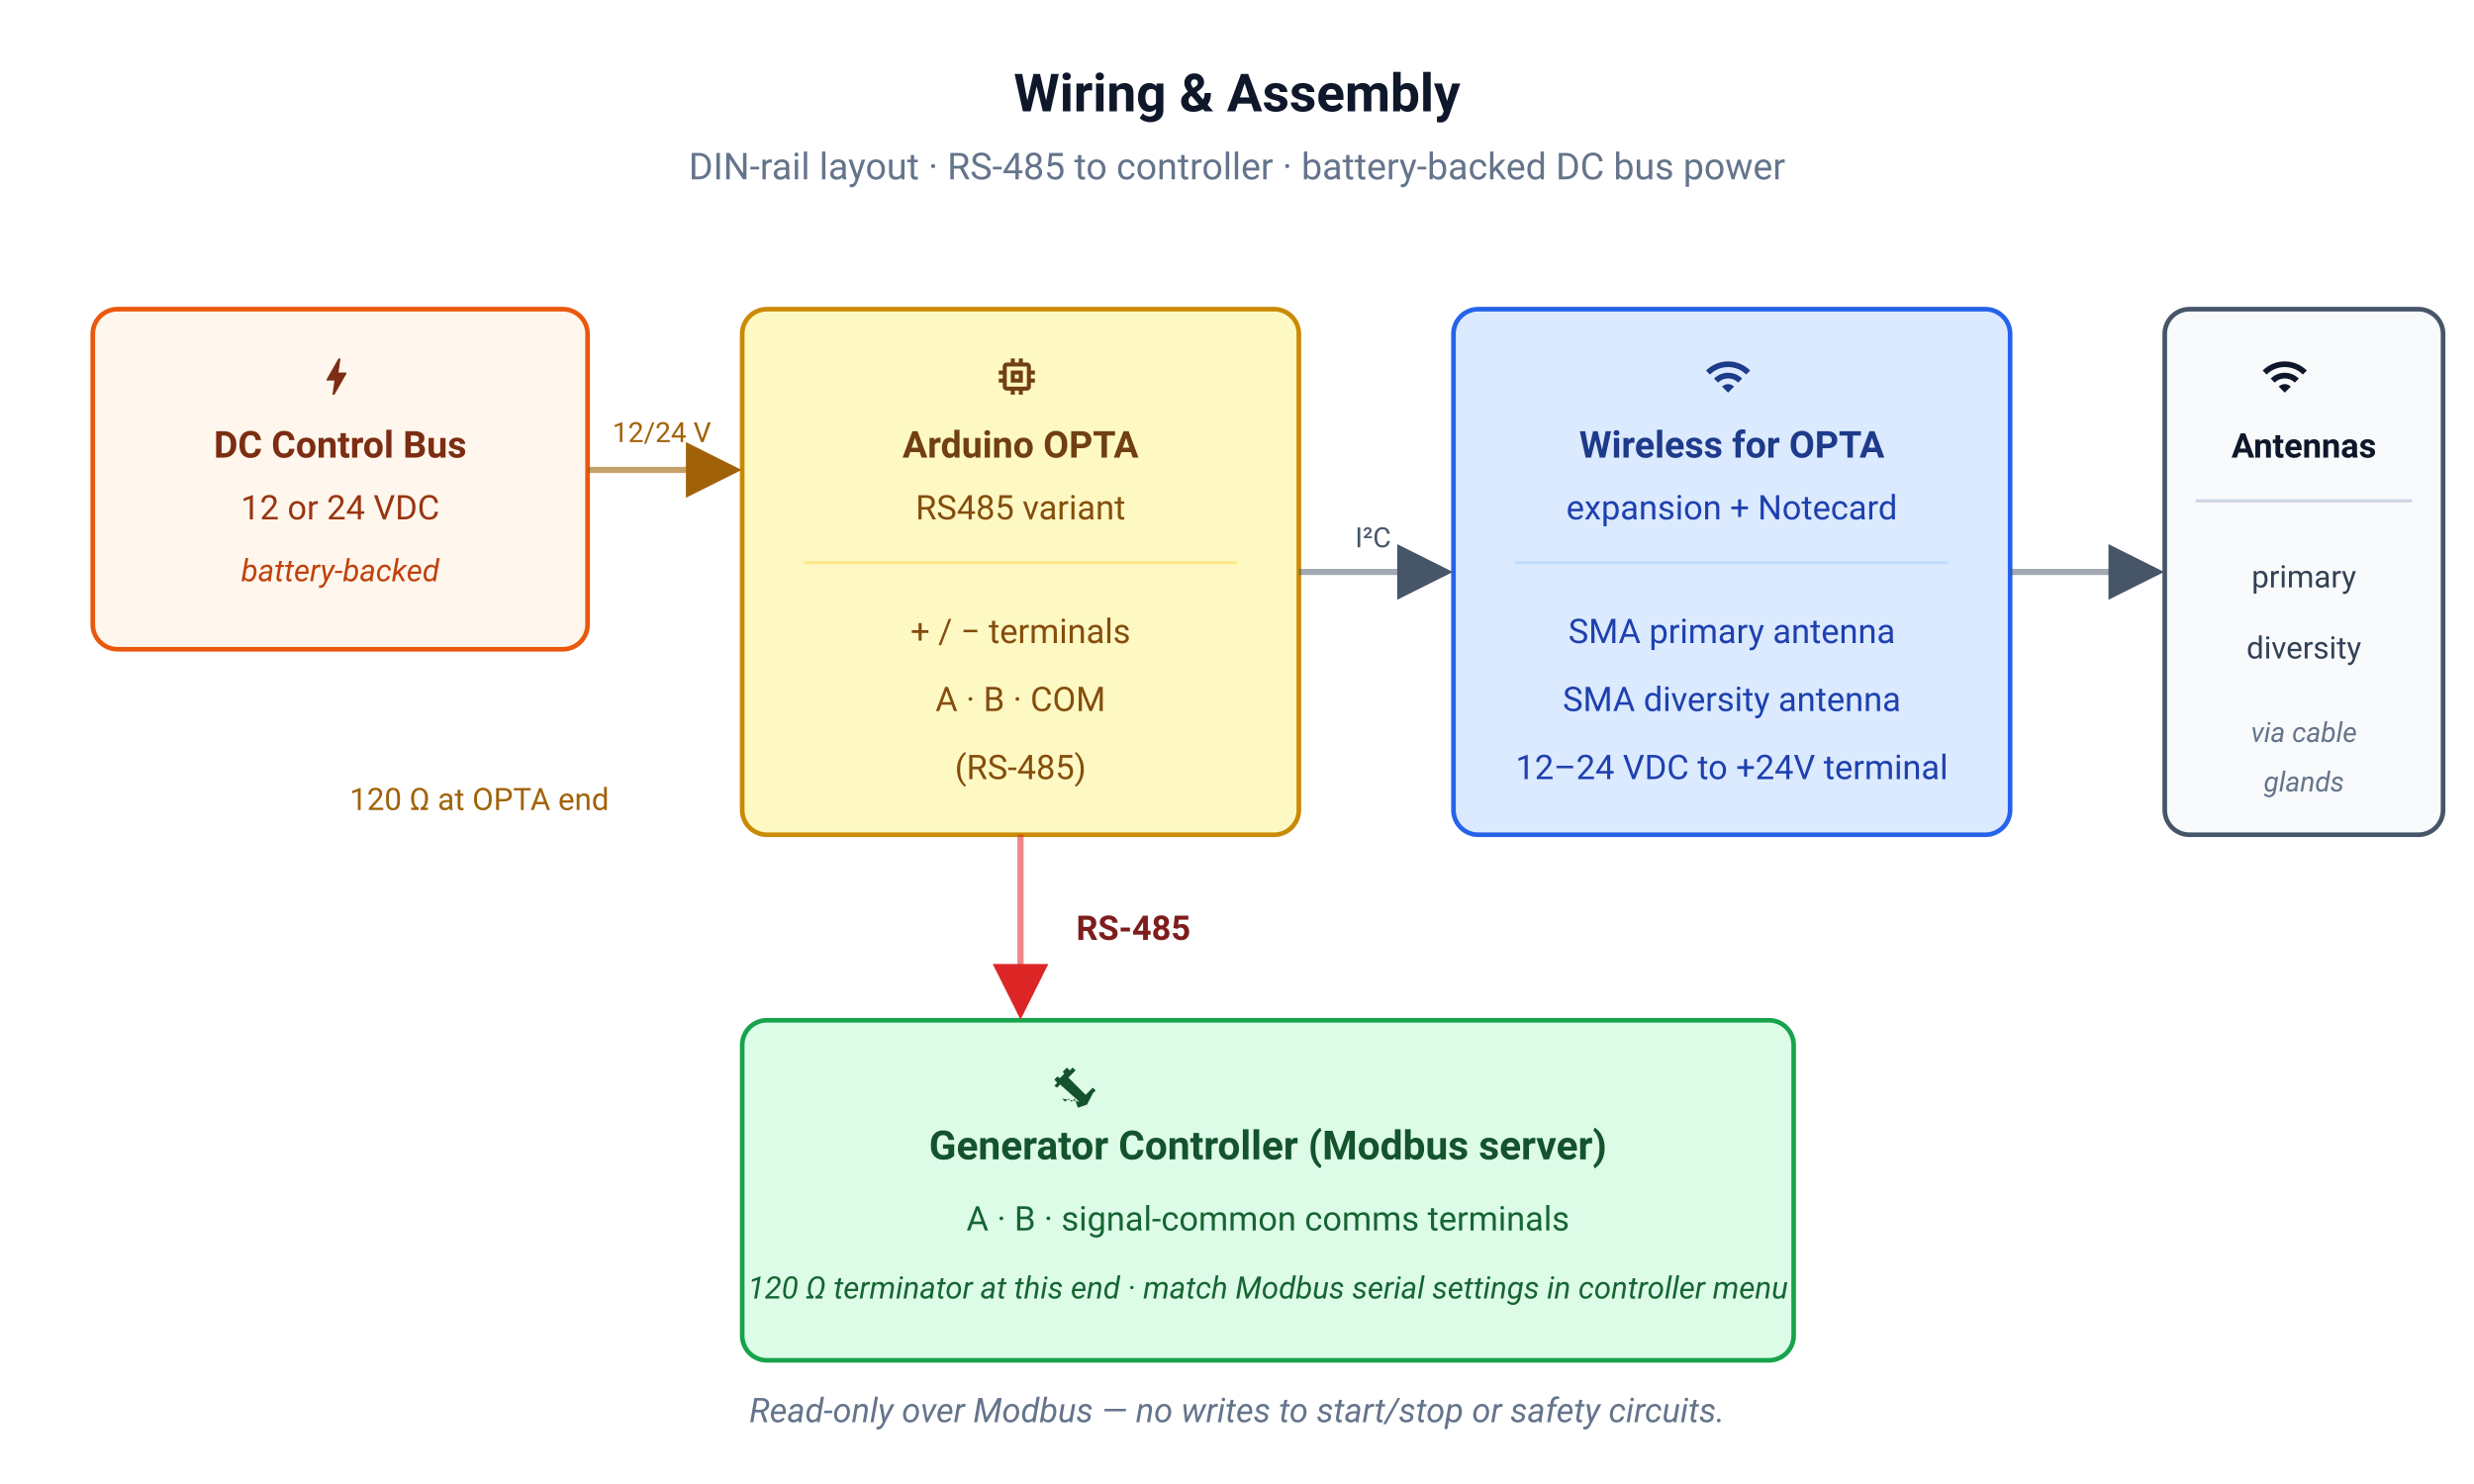
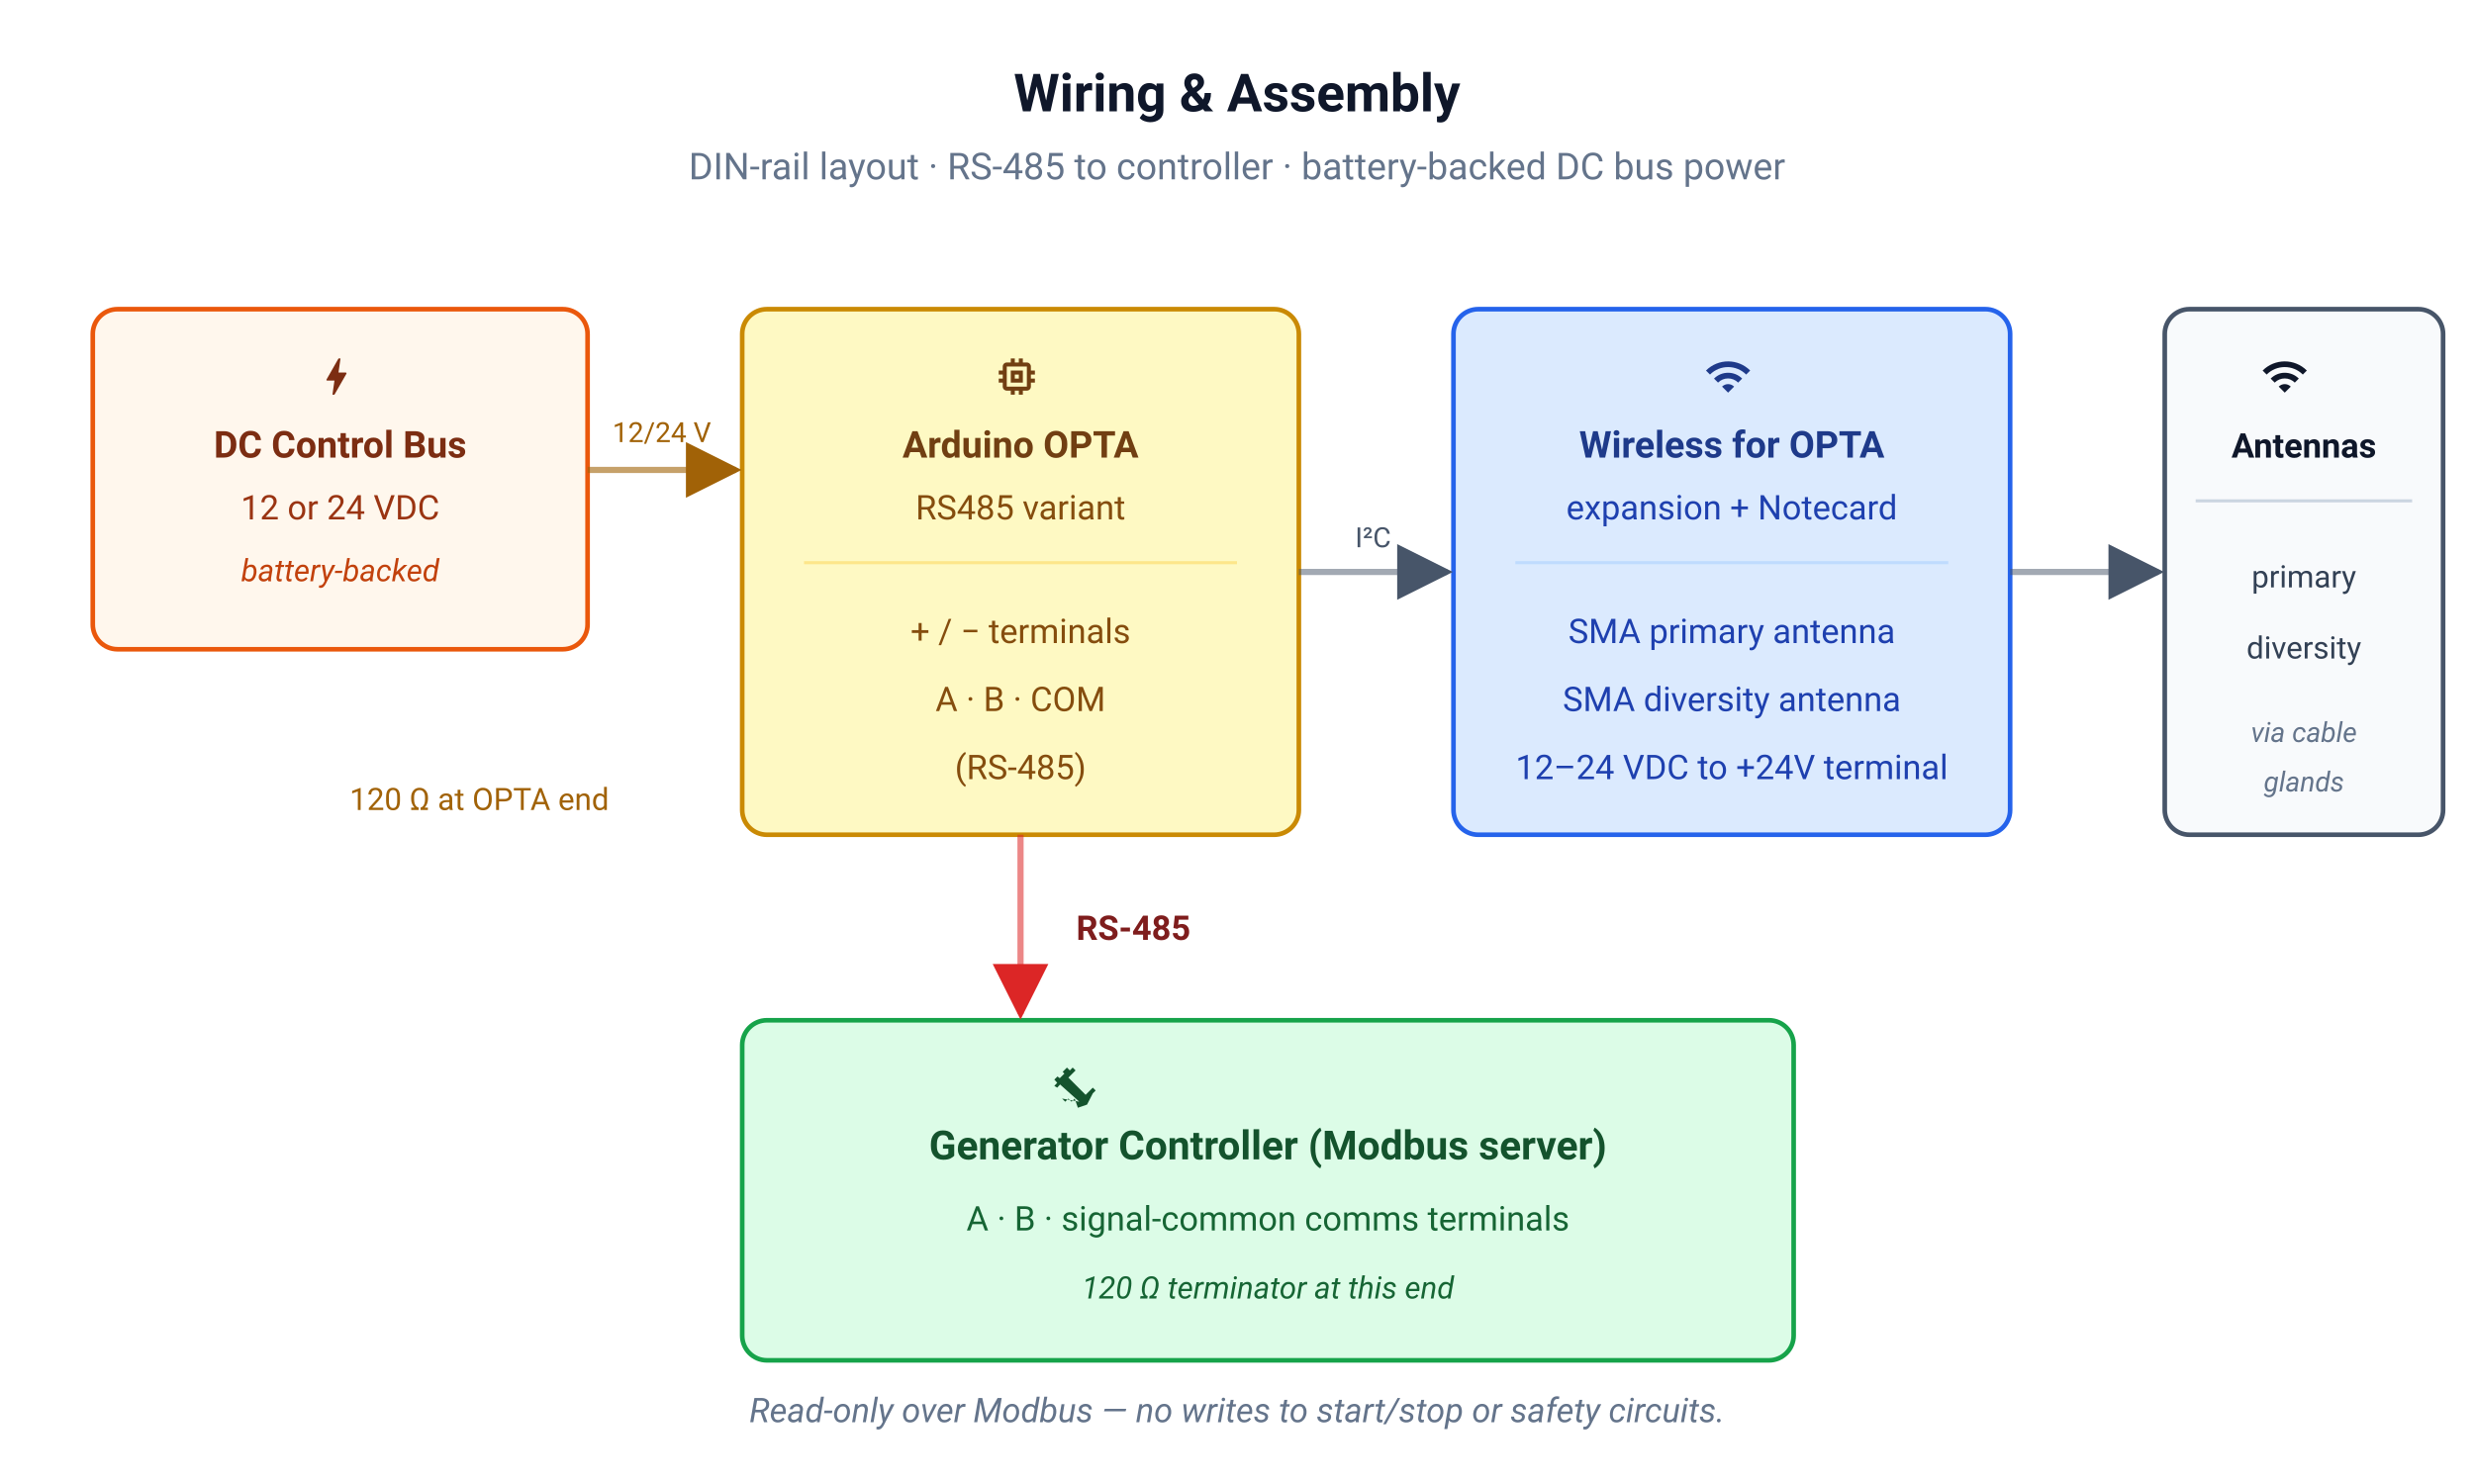
<svg xmlns="http://www.w3.org/2000/svg" viewBox="0 0 800 480" width="800" font-family="-apple-system,BlinkMacSystemFont,'Segoe UI',Roboto,sans-serif">
  <defs>
    <marker id="ar-gray" viewBox="0 0 10 10" refX="9" refY="5" markerWidth="9" markerHeight="9" orient="auto-start-reverse">
      <path d="M0,0 L10,5 L0,10 z" fill="#475569" />
    </marker>
    <marker id="ar-brown" viewBox="0 0 10 10" refX="9" refY="5" markerWidth="9" markerHeight="9" orient="auto-start-reverse">
      <path d="M0,0 L10,5 L0,10 z" fill="#a16207" />
    </marker>
    <marker id="ar-red" viewBox="0 0 10 10" refX="9" refY="5" markerWidth="9" markerHeight="9" orient="auto-start-reverse">
      <path d="M0,0 L10,5 L0,10 z" fill="#dc2626" />
    </marker>
  </defs>
  <rect width="800" height="480" fill="#ffffff" />
  <text x="400" y="36" text-anchor="middle" font-size="17" font-weight="700" fill="#0f172a">Wiring &amp; Assembly</text>
  <text x="400" y="58" text-anchor="middle" font-size="12" fill="#64748b">DIN-rail layout · RS-485 to controller · battery-backed DC bus power</text>
  <rect x="30" y="100" width="160" height="110" rx="8" fill="#fff7ed" stroke="#ea580c" stroke-width="1.5" />
  <g transform="translate(101,114) scale(0.65)" fill="#7c2d12">
    <path d="M11 21h-1l1-7H7.5c-.88 0-.33-.75-.31-.78C8.48 10.94 10.42 7.54 13.01 3h1l-1 7h3.51c.4 0 .62.19.4.66C12.97 17.55 11 21 11 21z" />
  </g>
  <text x="110" y="148" text-anchor="middle" font-size="12" font-weight="700" fill="#7c2d12">DC Control Bus</text>
  <text x="110" y="168" text-anchor="middle" font-size="11" fill="#9a3412">12 or 24 VDC</text>
  <text x="110" y="188" text-anchor="middle" font-size="10" fill="#c2410c" font-style="italic">battery-backed</text>
  <rect x="240" y="100" width="180" height="170" rx="8" fill="#fef9c3" stroke="#ca8a04" stroke-width="1.5" />
  <g transform="translate(321,114) scale(0.65)" fill="#713f12">
    <path d="M15 9H9v6h6V9zm-2 4h-2v-2h2v2zm8-2V9h-2V7c0-1.1-.9-2-2-2h-2V3h-2v2h-2V3H9v2H7c-1.1 0-2 .9-2 2v2H3v2h2v2H3v2h2v2c0 1.1.9 2 2 2h2v2h2v-2h2v2h2v-2h2c1.1 0 2-.9 2-2v-2h2v-2h-2v-2h2zm-4 6H7V7h10v10z" />
  </g>
  <text x="330" y="148" text-anchor="middle" font-size="12" font-weight="700" fill="#713f12">Arduino OPTA</text>
  <text x="330" y="168" text-anchor="middle" font-size="11" fill="#854d0e">RS485 variant</text>
  <line x1="260" y1="182" x2="400" y2="182" stroke="#fde68a" />
  <g font-size="11" fill="#854d0e">
    <text x="330" y="208" text-anchor="middle">+ / − terminals</text>
    <text x="330" y="230" text-anchor="middle">A · B · COM</text>
    <text x="330" y="252" text-anchor="middle">(RS-485)</text>
  </g>
  <rect x="470" y="100" width="180" height="170" rx="8" fill="#dbeafe" stroke="#2563eb" stroke-width="1.5" />
  <g transform="translate(551,114) scale(0.65)" fill="#1e3a8a">
    <path d="M1 9l2 2c4.97-4.97 13.03-4.97 18 0l2-2C16.93 2.93 7.08 2.93 1 9zm8 8l3 3 3-3c-1.65-1.66-4.34-1.66-6 0zm-4-4l2 2c2.76-2.76 7.24-2.76 10 0l2-2C15.14 9.14 8.87 9.14 5 13z" />
  </g>
  <text x="560" y="148" text-anchor="middle" font-size="12" font-weight="700" fill="#1e3a8a">Wireless for OPTA</text>
  <text x="560" y="168" text-anchor="middle" font-size="11" fill="#1e40af">expansion + Notecard</text>
  <line x1="490" y1="182" x2="630" y2="182" stroke="#bfdbfe" />
  <g font-size="11" fill="#1e40af">
    <text x="560" y="208" text-anchor="middle">SMA primary antenna</text>
    <text x="560" y="230" text-anchor="middle">SMA diversity antenna</text>
    <text x="560" y="252" text-anchor="middle">12–24 VDC to +24V terminal</text>
  </g>
  <rect x="700" y="100" width="90" height="170" rx="8" fill="#f8fafc" stroke="#475569" stroke-width="1.5" />
  <g transform="translate(731,114) scale(0.65)" fill="#0f172a">
    <path d="M1 9l2 2c4.97-4.97 13.03-4.97 18 0l2-2C16.93 2.93 7.08 2.93 1 9zm8 8l3 3 3-3c-1.65-1.66-4.34-1.66-6 0zm-4-4l2 2c2.76-2.76 7.24-2.76 10 0l2-2C15.14 9.14 8.87 9.14 5 13z" />
  </g>
  <text x="745" y="148" text-anchor="middle" font-size="11" font-weight="700" fill="#0f172a">Antennas</text>
  <line x1="710" y1="162" x2="780" y2="162" stroke="#cbd5e1" />
  <text x="745" y="190" text-anchor="middle" font-size="10" fill="#334155">primary</text>
  <text x="745" y="213" text-anchor="middle" font-size="10" fill="#334155">diversity</text>
  <text x="745" y="240" text-anchor="middle" font-size="9" fill="#64748b" font-style="italic">via cable</text>
  <text x="745" y="256" text-anchor="middle" font-size="9" fill="#64748b" font-style="italic">glands</text>
  <rect x="240" y="330" width="340" height="110" rx="8" fill="#dcfce7" stroke="#16a34a" stroke-width="1.5" />
  <g transform="translate(340,344) scale(0.65)" fill="#14532d">
    <path d="M20.57 14.86L22 13.43 20.57 12 17 15.57 8.43 7 12 3.43 10.57 2 9.14 3.43 7.71 2 5.57 4.14 6.43 5 4.14 7.29 3 6.43 1.43 8 2.86 9.57 1.43 11.14 2.86 12 4.29 10.43 13.86 19 5.29 17.43 6.86 19 8.43 17.43 10 19 11.57 17.43 13.14 22 17.71 20.43 16.14z" />
  </g>
  <text x="410" y="375" text-anchor="middle" font-size="13" font-weight="700" fill="#14532d">Generator Controller (Modbus server)</text>
  <text x="410" y="398" text-anchor="middle" font-size="11" fill="#166534">A · B · signal-common comms terminals</text>
-   <text x="410" y="420" text-anchor="middle" font-size="10" fill="#166534" font-style="italic">120 Ω terminator at this end  ·  match Modbus serial settings in controller menu</text>
+   <text x="410" y="420" text-anchor="middle" font-size="10" fill="#166534" font-style="italic">120 Ω terminator at this end</text>
  <text x="155" y="262" text-anchor="middle" font-size="10" fill="#a16207">120 Ω at OPTA end</text>
  <line x1="190" y1="152" x2="238" y2="152" stroke="#a16207" stroke-opacity="0.6" stroke-width="2" marker-end="url(#ar-brown)" />
  <text x="214" y="143" text-anchor="middle" font-size="9" fill="#a16207">12/24 V</text>
  <line x1="420" y1="185" x2="468" y2="185" stroke="#475569" stroke-opacity="0.5" stroke-width="2" marker-end="url(#ar-gray)" />
  <text x="444" y="177" text-anchor="middle" font-size="9" fill="#475569">I²C</text>
  <line x1="650" y1="185" x2="698" y2="185" stroke="#475569" stroke-opacity="0.5" stroke-width="2" marker-end="url(#ar-gray)" />
  <line x1="330" y1="270" x2="330" y2="328" stroke="#dc2626" stroke-opacity="0.55" stroke-width="2" marker-end="url(#ar-red)" />
  <text x="348" y="304" font-size="11" font-weight="600" fill="#7f1d1d">RS-485</text>
  <text x="400" y="460" text-anchor="middle" font-size="11" fill="#64748b" font-style="italic">Read-only over Modbus — no writes to start/stop or safety circuits.</text>
</svg>
